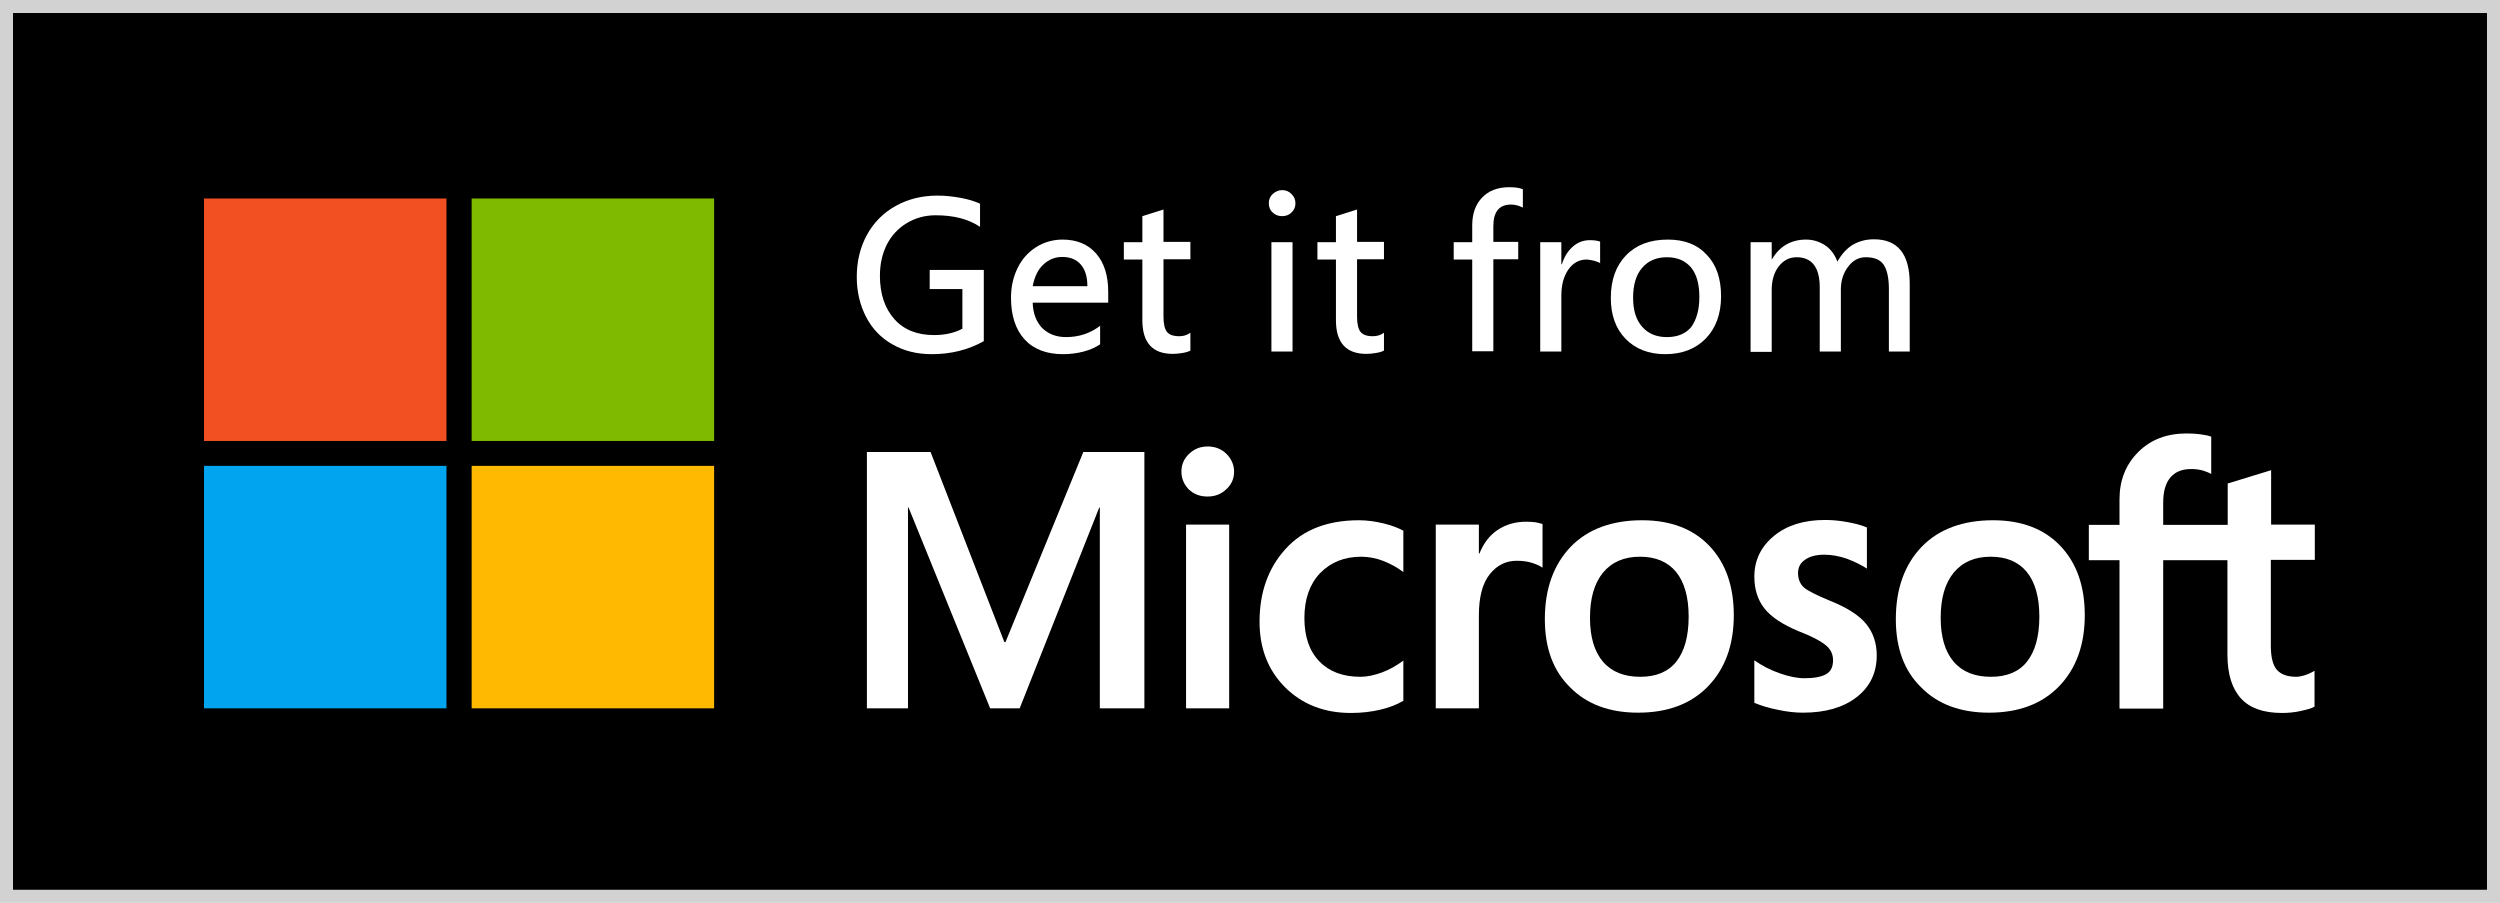
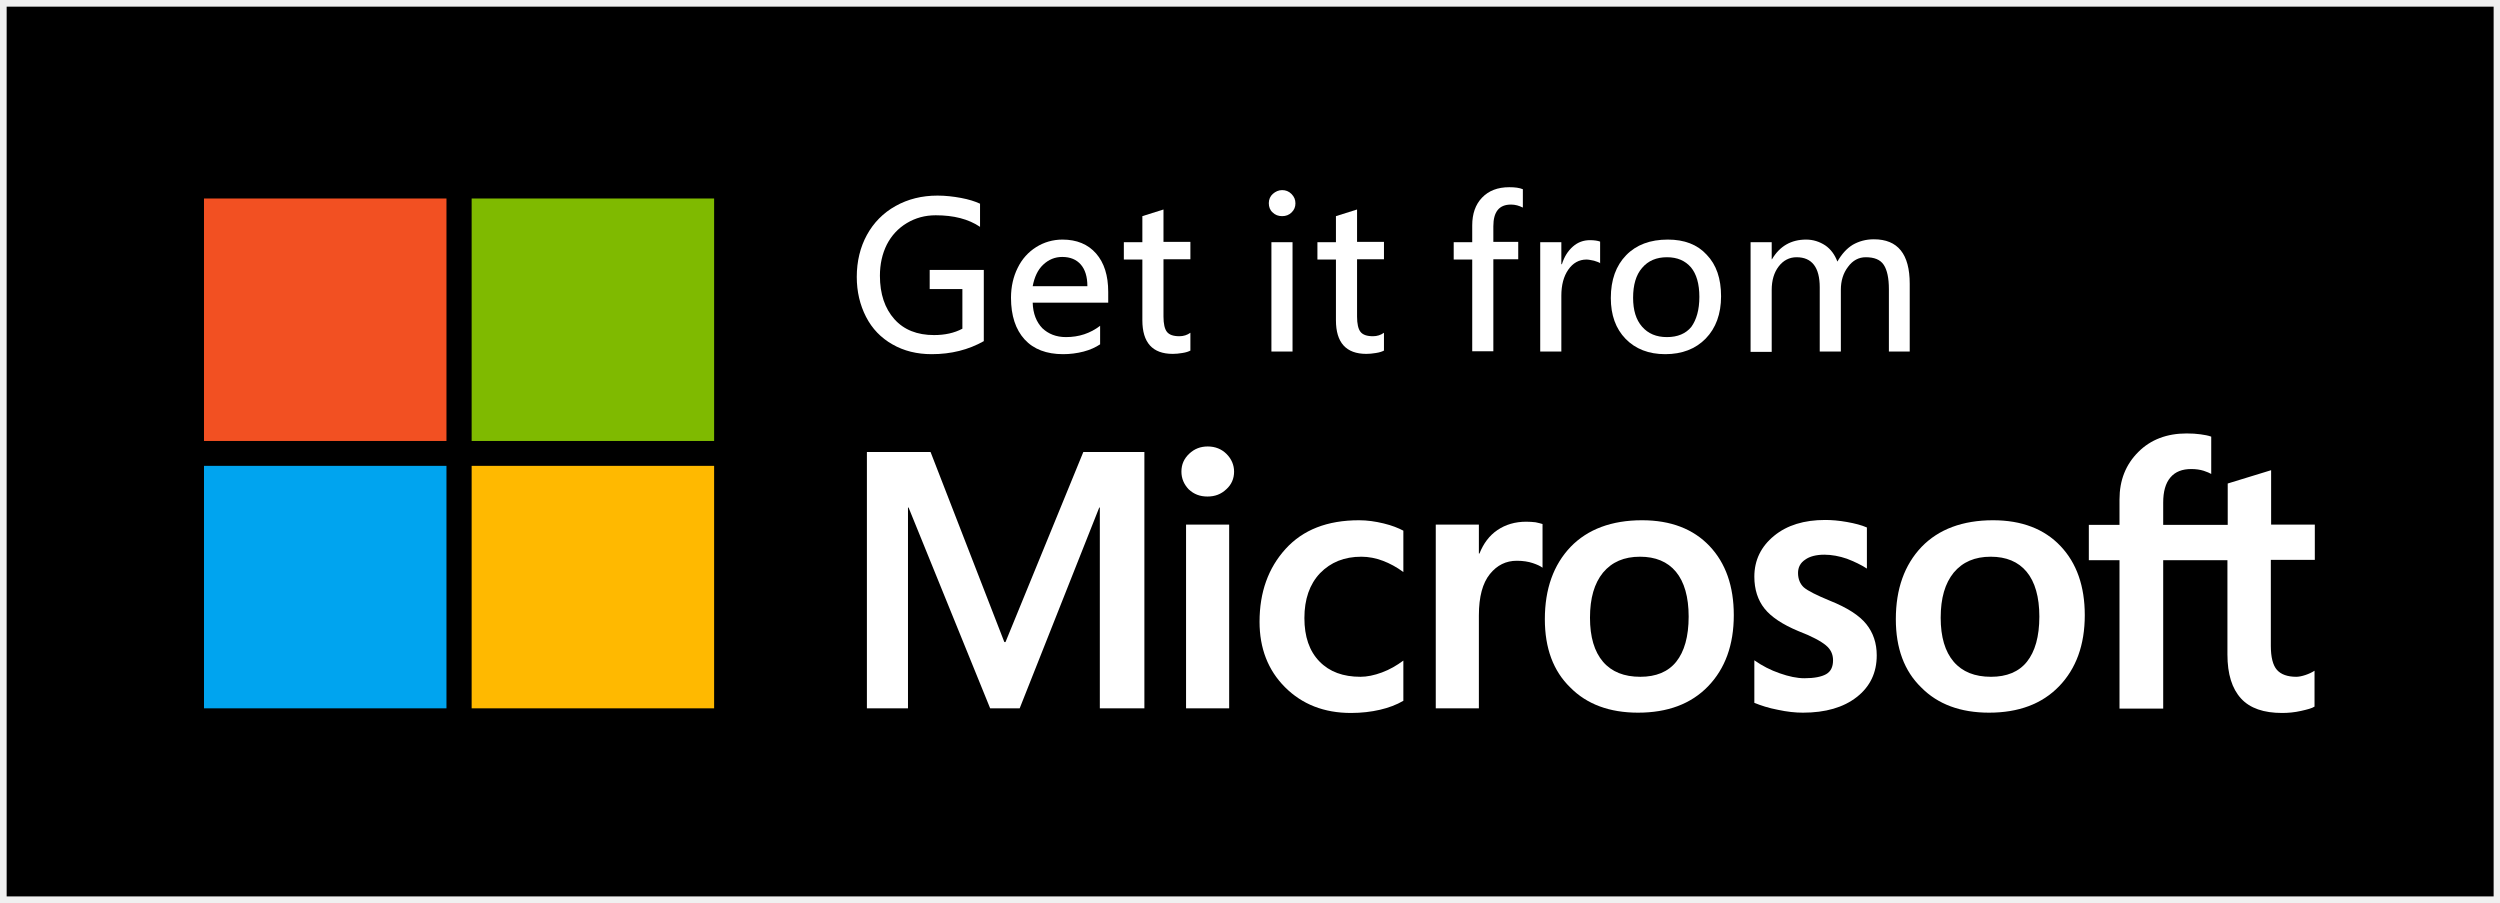
<svg xmlns="http://www.w3.org/2000/svg" xmlns:xlink="http://www.w3.org/1999/xlink" version="1.1" x="0px" y="0px" viewBox="0 0 864 312" enable-background="new 0 0 864 312" xml:space="preserve">
  <g id="Layer_2">
    <rect x="2.3" y="2.3" width="859.5" height="307.5" />
-     <path fill="#D2D2D2" d="M4.5,4.5h855v303H4.5V4.5z M0,312h864V0H0V312z" />
    <g>
      <defs>
        <rect id="SVGID_1_" y="0" width="864" height="312" />
      </defs>
      <clipPath id="SVGID_2_">
        <use xlink:href="#SVGID_1_" overflow="visible" />
      </clipPath>
    </g>
  </g>
  <g id="Layer_1">
    <rect x="70.5" y="68.6" fill="#F25022" width="83.8" height="83.8" />
    <rect x="163" y="68.6" fill="#7FBA00" width="83.8" height="83.8" />
    <rect x="70.5" y="161" fill="#00A4EF" width="83.8" height="83.8" />
    <rect x="163" y="161" fill="#FFB900" width="83.8" height="83.8" />
    <path fill="#FFFFFF" d="M408.3,163c0-2.5,0.9-4.5,2.7-6.2c1.8-1.7,3.9-2.5,6.4-2.5c2.6,0,4.8,0.9,6.5,2.6c1.7,1.7,2.6,3.8,2.6,6.1   c0,2.4-0.9,4.5-2.7,6.1c-1.8,1.7-3.9,2.5-6.5,2.5c-2.6,0-4.7-0.8-6.5-2.5C409.2,167.4,408.3,165.4,408.3,163 M424.8,244.8h-14.9   v-63.5h14.9V244.8z" />
    <path fill="#FFFFFF" d="M470.2,233.9c2.2,0,4.7-0.5,7.4-1.5c2.7-1,5.1-2.4,7.4-4.1v13.9c-2.4,1.4-5.1,2.4-8.1,3.1   c-3,0.7-6.4,1.1-10,1.1c-9.3,0-16.9-3-22.8-8.9c-5.9-5.9-8.8-13.5-8.8-22.6c0-10.2,3-18.6,9-25.2c6-6.6,14.4-9.9,25.4-9.9   c2.8,0,5.6,0.4,8.5,1.1c2.9,0.7,5.1,1.6,6.8,2.5v14.3c-2.3-1.7-4.7-3-7.1-3.9c-2.4-0.9-4.9-1.4-7.4-1.4c-5.9,0-10.6,1.9-14.3,5.7   c-3.6,3.8-5.4,9-5.4,15.5c0,6.4,1.7,11.4,5.2,15C459.5,232.2,464.2,233.9,470.2,233.9" />
    <path fill="#FFFFFF" d="M527.5,180.3c1.2,0,2.3,0.1,3.2,0.2c0.9,0.2,1.8,0.4,2.4,0.6v15.1c-0.8-0.6-1.9-1.1-3.4-1.6   c-1.5-0.5-3.3-0.8-5.5-0.8c-3.7,0-6.8,1.5-9.3,4.6c-2.5,3.1-3.8,7.8-3.8,14.3v32.1h-14.9v-63.5h14.9v10h0.2   c1.4-3.5,3.4-6.2,6.2-8.1C520.3,181.3,523.6,180.3,527.5,180.3" />
    <path fill="#FFFFFF" d="M533.9,214c0-10.5,3-18.8,8.9-25c5.9-6.1,14.2-9.2,24.7-9.2c9.9,0,17.7,3,23.3,8.9   c5.6,5.9,8.4,13.9,8.4,23.9c0,10.3-3,18.5-8.9,24.6c-5.9,6.1-14,9.1-24.2,9.1c-9.8,0-17.7-2.9-23.4-8.7   C536.8,231.9,533.9,224,533.9,214 M549.5,213.5c0,6.6,1.5,11.7,4.5,15.2c3,3.5,7.3,5.2,12.9,5.2c5.4,0,9.6-1.7,12.4-5.2   s4.3-8.7,4.3-15.6c0-6.8-1.5-12-4.4-15.5c-2.9-3.5-7.1-5.2-12.4-5.2c-5.5,0-9.7,1.8-12.8,5.5C551,201.6,549.5,206.7,549.5,213.5" />
    <path fill="#FFFFFF" d="M621.4,198c0,2.1,0.7,3.8,2,5c1.4,1.2,4.4,2.7,9,4.6c6,2.4,10.2,5.1,12.6,8.1c2.4,3,3.6,6.6,3.6,10.8   c0,6-2.3,10.8-6.9,14.4c-4.6,3.6-10.8,5.4-18.6,5.4c-2.6,0-5.5-0.3-8.7-1c-3.2-0.6-5.9-1.5-8.1-2.4v-14.7c2.7,1.9,5.6,3.4,8.8,4.5   c3.1,1.1,6,1.7,8.5,1.7c3.4,0,5.9-0.5,7.5-1.4c1.6-0.9,2.4-2.5,2.4-4.8c0-2.1-0.8-3.8-2.5-5.2c-1.7-1.4-4.8-3.1-9.5-4.9   c-5.5-2.3-9.4-4.9-11.7-7.8c-2.3-2.9-3.5-6.6-3.5-11c0-5.7,2.3-10.4,6.8-14.1c4.5-3.7,10.4-5.5,17.7-5.5c2.2,0,4.7,0.2,7.5,0.7   c2.8,0.5,5.1,1.1,6.9,1.9v14.2c-2-1.3-4.3-2.4-6.9-3.4c-2.6-0.9-5.3-1.4-7.8-1.4c-2.8,0-5.1,0.6-6.6,1.7   C622.2,194.5,621.4,196.1,621.4,198" />
    <path fill="#FFFFFF" d="M655.2,214c0-10.5,3-18.8,8.9-25c5.9-6.1,14.2-9.2,24.7-9.2c9.9,0,17.7,3,23.3,8.9   c5.6,5.9,8.4,13.9,8.4,23.9c0,10.3-3,18.5-8.9,24.6c-5.9,6.1-14,9.1-24.2,9.1c-9.8,0-17.7-2.9-23.4-8.7   C658.1,231.9,655.2,224,655.2,214 M670.7,213.5c0,6.6,1.5,11.7,4.5,15.2c3,3.5,7.3,5.2,12.9,5.2c5.4,0,9.6-1.7,12.4-5.2   s4.3-8.7,4.3-15.6c0-6.8-1.5-12-4.4-15.5s-7.1-5.2-12.4-5.2c-5.5,0-9.7,1.8-12.8,5.5C672.2,201.6,670.7,206.7,670.7,213.5" />
    <path fill="#FFFFFF" d="M769.8,193.6v32.6c0,6.8,1.6,11.8,4.7,15.2c3.1,3.4,7.9,5,14.2,5c2.1,0,4.3-0.2,6.5-0.7   c2.2-0.5,3.8-0.9,4.7-1.5v-12.4c-0.9,0.6-2,1.1-3.2,1.5c-1.2,0.4-2.3,0.6-3.1,0.6c-3,0-5.3-0.8-6.7-2.4c-1.4-1.6-2.1-4.4-2.1-8.3   v-29.7H800v-12.2h-15.1v-18.8l-15,4.6v14.3h-22.3v-7.7c0-3.8,0.8-6.7,2.5-8.7c1.7-2,4.1-2.9,7.2-2.9c1.6,0,3,0.2,4.3,0.6   c1.2,0.4,2.1,0.8,2.6,1.1v-12.9c-1.1-0.4-2.3-0.6-3.7-0.8c-1.4-0.2-3-0.3-4.8-0.3c-6.8,0-12.4,2.1-16.7,6.4   c-4.3,4.3-6.5,9.7-6.5,16.4v8.8h-10.6v12.2h10.6v51.3h15.1v-51.3H769.8z" />
    <polygon fill="#FFFFFF" points="395.5,156.2 395.5,244.8 380.1,244.8 380.1,175.4 379.9,175.4 352.4,244.8 342.2,244.8 314,175.4    313.8,175.4 313.8,244.8 299.6,244.8 299.6,156.2 321.6,156.2 347.1,221.9 347.5,221.9 374.4,156.2  " />
    <path fill="#FFFFFF" d="M340,117.9c-5.3,3-11.3,4.5-18,4.5c-5.1,0-9.6-1.1-13.6-3.4c-3.9-2.2-7-5.4-9.1-9.5   c-2.1-4.1-3.2-8.7-3.2-13.8c0-5.4,1.2-10.3,3.5-14.5s5.6-7.6,9.9-10c4.3-2.4,9.1-3.6,14.5-3.6c2.7,0,5.4,0.3,8.1,0.8   c2.7,0.5,4.9,1.2,6.6,2v8c-4-2.7-9.1-4-15.3-4c-3.7,0-7,0.9-10,2.7c-3,1.8-5.3,4.3-6.9,7.4c-1.6,3.2-2.4,6.8-2.4,10.8   c0,6.3,1.7,11.3,5,15c3.3,3.7,7.9,5.5,13.7,5.5c3.7,0,7-0.7,9.8-2.2V99.9h-11.3v-6.6H340V117.9z" />
    <path fill="#FFFFFF" d="M383.1,104.6h-26.2c0.1,3.8,1.3,6.7,3.3,8.8c2.1,2,4.8,3.1,8.2,3.1c4.5,0,8.4-1.3,11.8-3.9v6.4   c-1.5,1-3.4,1.9-5.7,2.5c-2.3,0.6-4.7,0.9-7.1,0.9c-5.7,0-10.2-1.7-13.3-5.1c-3.1-3.4-4.7-8.2-4.7-14.4c0-3.8,0.8-7.3,2.3-10.3   c1.5-3.1,3.7-5.5,6.4-7.2c2.7-1.7,5.8-2.6,9.1-2.6c4.9,0,8.8,1.6,11.6,4.8c2.8,3.2,4.2,7.6,4.2,13.3V104.6z M375.8,98.9   c0-3.3-0.8-5.8-2.3-7.5c-1.5-1.7-3.6-2.6-6.4-2.6c-2.5,0-4.7,0.9-6.6,2.7s-3,4.3-3.6,7.4H375.8z" />
    <path fill="#FFFFFF" d="M411.5,121.1c-0.7,0.4-1.6,0.7-2.9,0.9c-1.2,0.2-2.3,0.3-3.3,0.3c-7,0-10.5-3.9-10.5-11.6V89.7h-6.4v-6h6.4   v-9l7.3-2.3v11.2h9.3v6h-9.3v19.8c0,2.5,0.4,4.3,1.2,5.3c0.8,1,2.2,1.5,4.3,1.5c1.4,0,2.7-0.4,3.8-1.2V121.1z" />
    <path fill="#FFFFFF" d="M447.7,70.3c0,1.2-0.4,2.2-1.3,3.1c-0.9,0.9-2,1.3-3.3,1.3c-1.3,0-2.4-0.4-3.3-1.3   c-0.9-0.8-1.3-1.9-1.3-3.2c0-1.3,0.5-2.4,1.4-3.2c0.9-0.8,2-1.3,3.2-1.3c1.2,0,2.3,0.4,3.2,1.3C447.3,68,447.7,69,447.7,70.3    M446.7,121.5h-7.3V83.7h7.3V121.5z" />
    <path fill="#FFFFFF" d="M478.4,121.1c-0.7,0.4-1.6,0.7-2.9,0.9c-1.2,0.2-2.3,0.3-3.3,0.3c-7,0-10.5-3.9-10.5-11.6V89.7h-6.4v-6h6.4   v-9l7.3-2.3v11.2h9.3v6h-9.3v19.8c0,2.5,0.4,4.3,1.2,5.3c0.8,1,2.2,1.5,4.3,1.5c1.4,0,2.7-0.4,3.8-1.2V121.1z" />
    <path fill="#FFFFFF" d="M526.2,71.7c-1.2-0.6-2.5-1-4-1c-4.1,0-6.1,2.5-6.1,7.5v5.4h8.6v6h-8.6v31.8h-7.3V89.7h-6.4v-6h6.4v-5.8   c0-4,1.1-7.2,3.4-9.6c2.3-2.4,5.4-3.6,9.4-3.6c2,0,3.5,0.2,4.7,0.7V71.7z" />
    <path fill="#FFFFFF" d="M553.1,91c-0.4-0.3-1.2-0.6-2.2-0.9c-1-0.2-1.9-0.4-2.6-0.4c-2.6,0-4.7,1.2-6.3,3.5c-1.6,2.3-2.4,5.3-2.4,9   v19.3h-7.3V83.7h7.3v7.6h0.2c0.8-2.6,2.1-4.6,3.8-6.1c1.7-1.5,3.7-2.2,5.9-2.2c1.5,0,2.7,0.2,3.5,0.5V91z" />
    <path fill="#FFFFFF" d="M594.8,102.4c0,6.1-1.8,11-5.3,14.6c-3.5,3.6-8.2,5.4-14,5.4c-5.7,0-10.3-1.8-13.7-5.3   c-3.4-3.5-5.1-8.2-5.1-14.1c0-6.3,1.8-11.2,5.3-14.8c3.5-3.6,8.3-5.4,14.4-5.4c5.7,0,10.2,1.7,13.4,5.2   C593.2,91.5,594.8,96.3,594.8,102.4 M587.3,102.6c0-4.5-1-7.9-2.9-10.2c-2-2.3-4.7-3.5-8.3-3.5c-3.6,0-6.5,1.2-8.6,3.7   c-2.1,2.4-3.1,5.9-3.1,10.3c0,4.3,1,7.6,3.1,10c2.1,2.4,4.9,3.6,8.6,3.6c3.7,0,6.5-1.2,8.4-3.5   C586.3,110.5,587.3,107.1,587.3,102.6" />
    <path fill="#FFFFFF" d="M660.1,121.5h-7.3V100c0-3.9-0.6-6.7-1.8-8.5c-1.2-1.8-3.3-2.6-6.2-2.6c-2.4,0-4.5,1.1-6.1,3.3   c-1.7,2.2-2.5,4.9-2.5,7.9v21.4h-7.3V99.3c0-6.9-2.7-10.4-8-10.4c-2.5,0-4.6,1.1-6.2,3.2s-2.4,4.8-2.4,8.1v21.4h-7.3V83.7h7.3v5.9   h0.1c2.7-4.6,6.7-6.8,11.8-6.8c2.4,0,4.6,0.7,6.6,2c1.9,1.3,3.3,3.2,4.2,5.6c1.5-2.6,3.2-4.5,5.3-5.8c2.1-1.2,4.5-1.9,7.3-1.9   c8.3,0,12.4,5.1,12.4,15.4V121.5z" />
  </g>
</svg>
